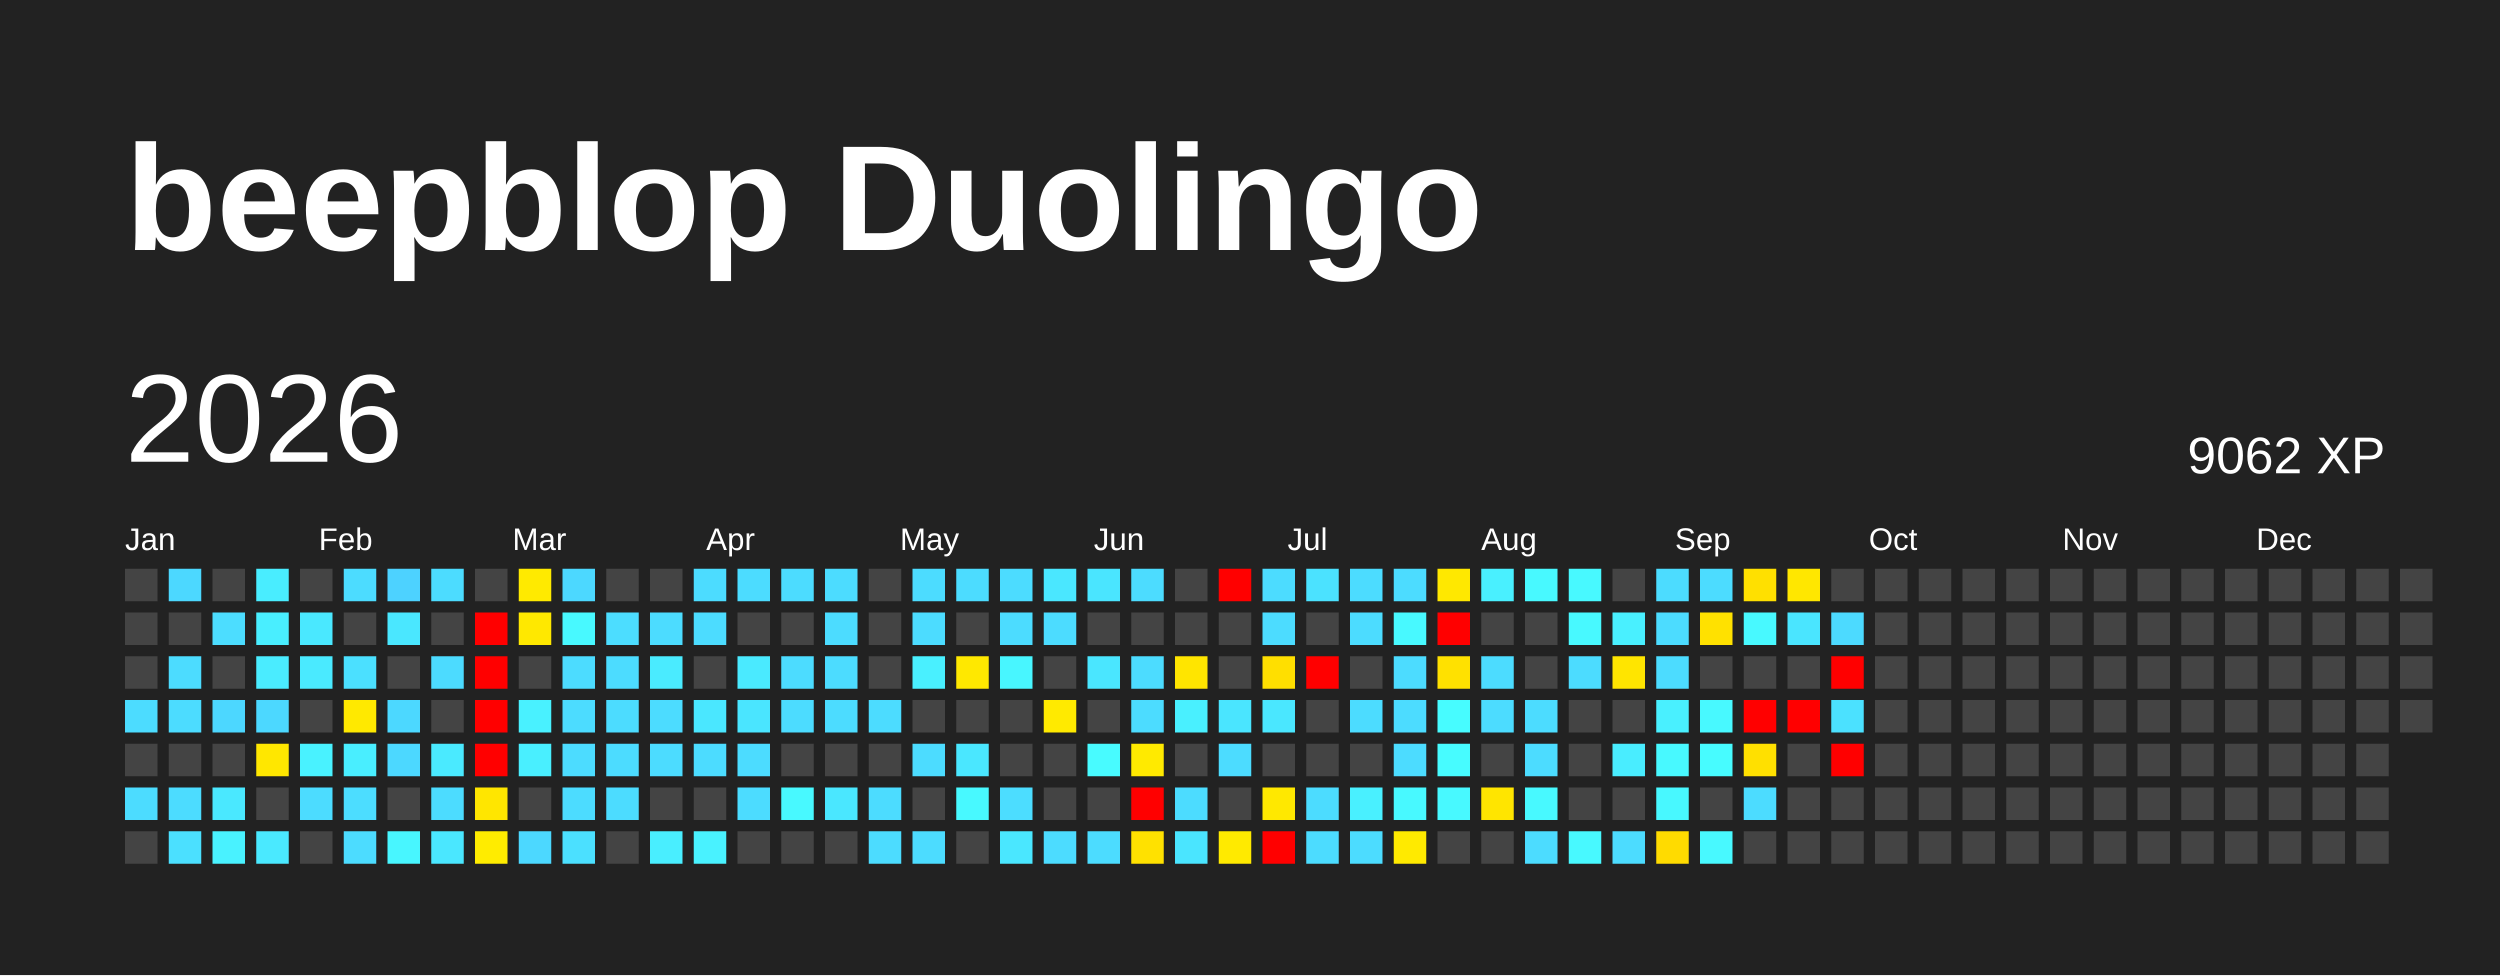
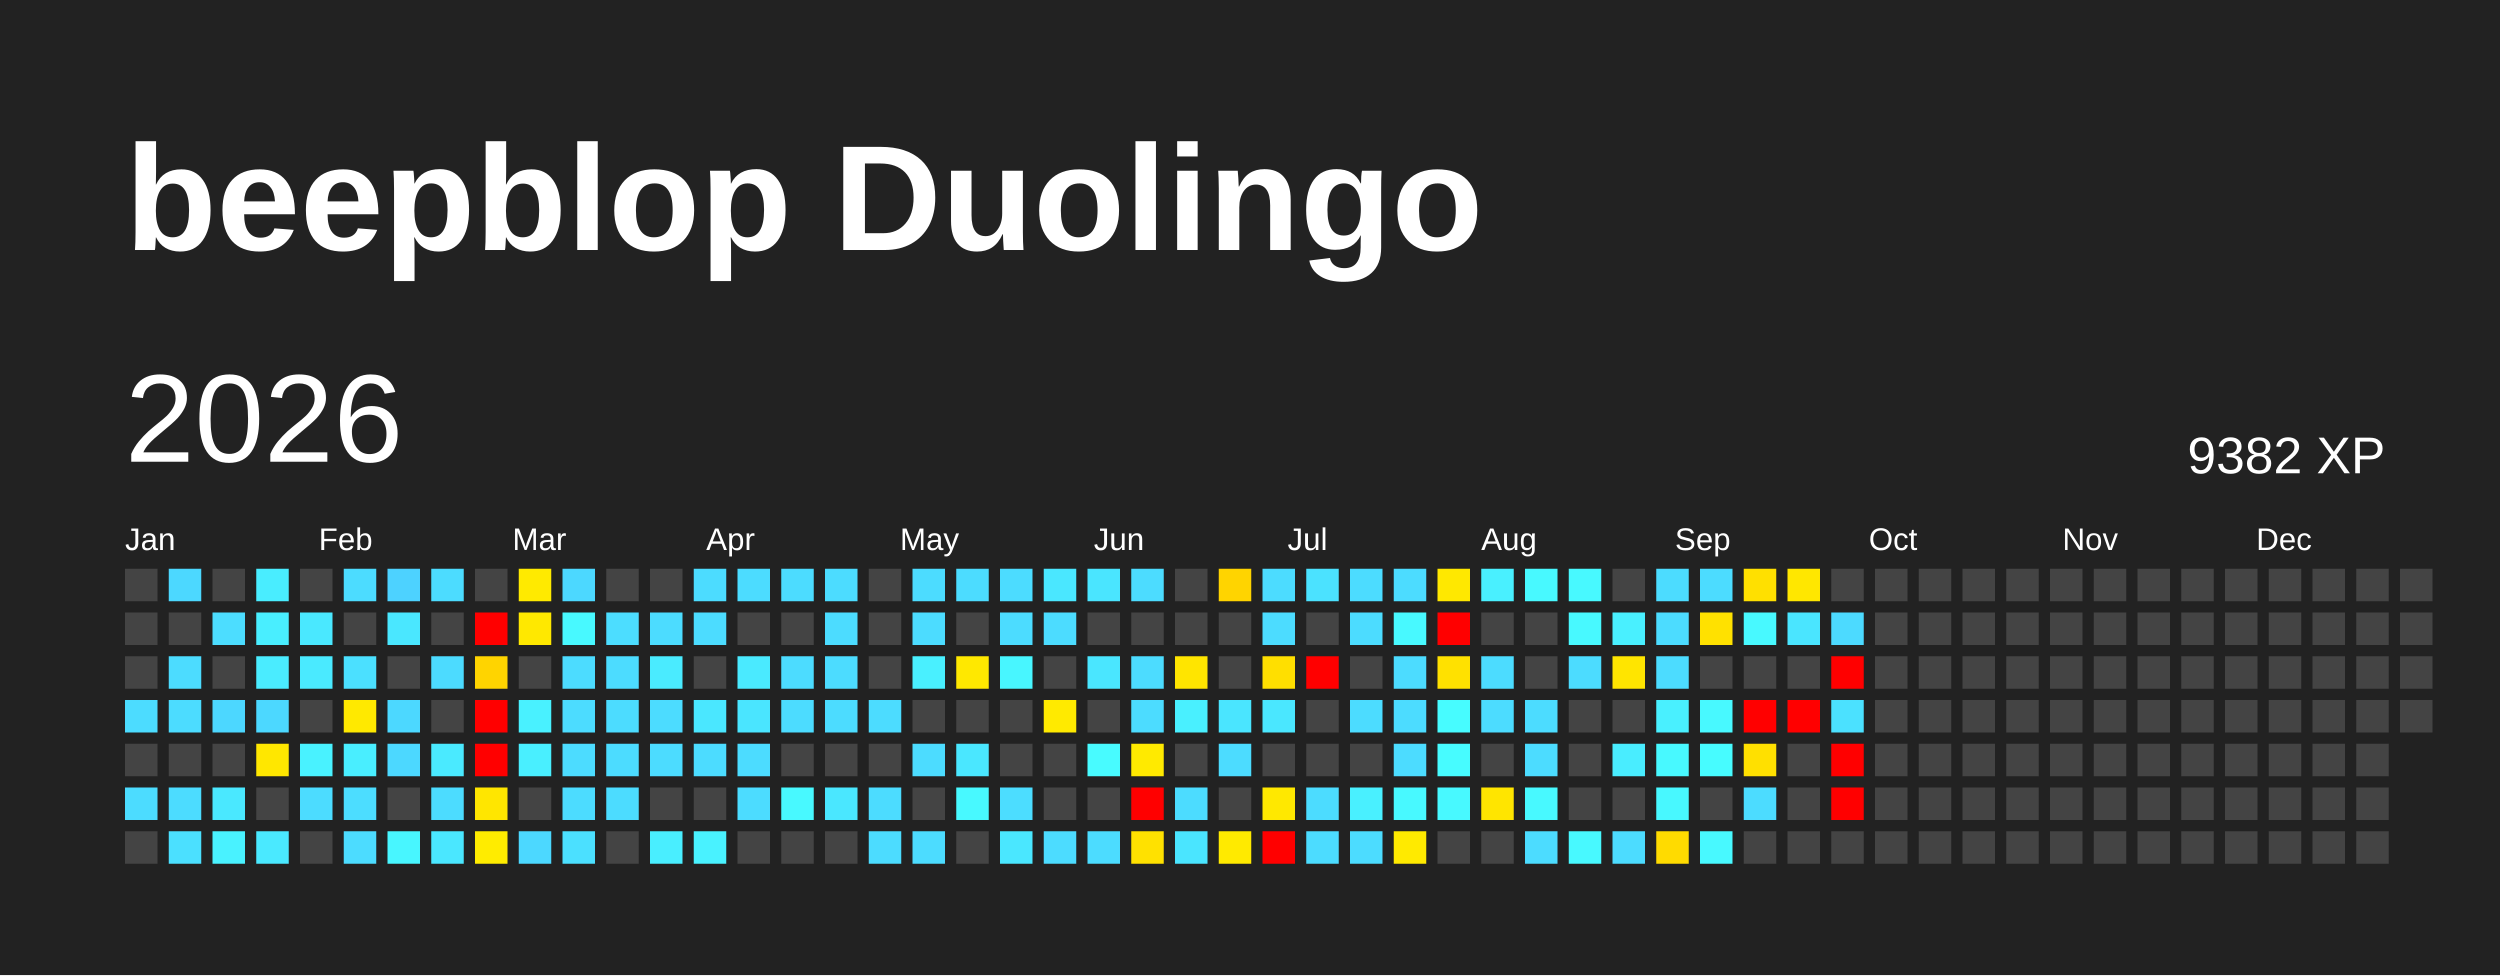
<svg xmlns="http://www.w3.org/2000/svg" baseProfile="full" height="78mm" version="1.1" viewBox="0,0,200,78" width="200mm">
  <defs />
  <rect fill="#222222" height="78" width="200" x="0" y="0" />
  <text fill="#FFFFFF" style="font-size:12px; font-family:Arial; font-weight:bold;" x="10" y="20">beepblop Duolingo</text>
  <text dominant-baseline="hanging" fill="#FFFFFF" style="font-size:10.0px; font-family:Arial;" x="10" y="30">2026</text>
-   <text dominant-baseline="hanging" fill="#FFFFFF" style="font-size:4.125px; font-family:Arial;" x="175" y="35">9062 XP</text>
+   <text dominant-baseline="hanging" fill="#FFFFFF" style="font-size:4.125px; font-family:Arial;" x="175" y="35">9382 XP</text>
  <text fill="#FFFFFF" style="font-size:2.5px; font-family:Arial" x="10.0" y="44">Jan</text>
  <text fill="#FFFFFF" style="font-size:2.5px; font-family:Arial" x="25.5" y="44">Feb</text>
  <text fill="#FFFFFF" style="font-size:2.5px; font-family:Arial" x="41.0" y="44">Mar</text>
  <text fill="#FFFFFF" style="font-size:2.5px; font-family:Arial" x="56.5" y="44">Apr</text>
  <text fill="#FFFFFF" style="font-size:2.5px; font-family:Arial" x="72.0" y="44">May</text>
  <text fill="#FFFFFF" style="font-size:2.5px; font-family:Arial" x="87.5" y="44">Jun</text>
  <text fill="#FFFFFF" style="font-size:2.5px; font-family:Arial" x="103.0" y="44">Jul</text>
  <text fill="#FFFFFF" style="font-size:2.5px; font-family:Arial" x="118.5" y="44">Aug</text>
  <text fill="#FFFFFF" style="font-size:2.5px; font-family:Arial" x="134.0" y="44">Sep</text>
  <text fill="#FFFFFF" style="font-size:2.5px; font-family:Arial" x="149.5" y="44">Oct</text>
  <text fill="#FFFFFF" style="font-size:2.5px; font-family:Arial" x="165.0" y="44">Nov</text>
  <text fill="#FFFFFF" style="font-size:2.5px; font-family:Arial" x="180.5" y="44">Dec</text>
  <rect fill="#444444" height="2.6" width="2.6" x="10.0" y="45.5" />
  <rect fill="#444444" height="2.6" width="2.6" x="10.0" y="49.0" />
  <rect fill="#444444" height="2.6" width="2.6" x="10.0" y="52.5" />
  <rect fill="#4cdcff" height="2.6" width="2.6" x="10.0" y="56.0" />
  <rect fill="#444444" height="2.6" width="2.6" x="10.0" y="59.5" />
  <rect fill="#4cdcff" height="2.6" width="2.6" x="10.0" y="63.0" />
  <rect fill="#444444" height="2.6" width="2.6" x="10.0" y="66.5" />
  <rect fill="#4cd8ff" height="2.6" width="2.6" x="13.5" y="45.5" />
  <rect fill="#444444" height="2.6" width="2.6" x="13.5" y="49.0" />
  <rect fill="#4cdcff" height="2.6" width="2.6" x="13.5" y="52.5" />
  <rect fill="#4cdcff" height="2.6" width="2.6" x="13.5" y="56.0" />
  <rect fill="#444444" height="2.6" width="2.6" x="13.5" y="59.5" />
  <rect fill="#4cdcff" height="2.6" width="2.6" x="13.5" y="63.0" />
  <rect fill="#4be0ff" height="2.6" width="2.6" x="13.5" y="66.5" />
  <rect fill="#444444" height="2.6" width="2.6" x="17.0" y="45.5" />
  <rect fill="#4cddff" height="2.6" width="2.6" x="17.0" y="49.0" />
  <rect fill="#444444" height="2.6" width="2.6" x="17.0" y="52.5" />
  <rect fill="#4cd7ff" height="2.6" width="2.6" x="17.0" y="56.0" />
  <rect fill="#444444" height="2.6" width="2.6" x="17.0" y="59.5" />
  <rect fill="#4ae8ff" height="2.6" width="2.6" x="17.0" y="63.0" />
  <rect fill="#49f2ff" height="2.6" width="2.6" x="17.0" y="66.5" />
  <rect fill="#49edff" height="2.6" width="2.6" x="20.5" y="45.5" />
  <rect fill="#49eeff" height="2.6" width="2.6" x="20.5" y="49.0" />
  <rect fill="#4aecff" height="2.6" width="2.6" x="20.5" y="52.5" />
  <rect fill="#4cd8ff" height="2.6" width="2.6" x="20.5" y="56.0" />
  <rect fill="#ffe700" height="2.6" width="2.6" x="20.5" y="59.5" />
  <rect fill="#444444" height="2.6" width="2.6" x="20.5" y="63.0" />
  <rect fill="#4ae9ff" height="2.6" width="2.6" x="20.5" y="66.5" />
  <rect fill="#444444" height="2.6" width="2.6" x="24.0" y="45.5" />
  <rect fill="#4ae8ff" height="2.6" width="2.6" x="24.0" y="49.0" />
  <rect fill="#4aeaff" height="2.6" width="2.6" x="24.0" y="52.5" />
  <rect fill="#444444" height="2.6" width="2.6" x="24.0" y="56.0" />
  <rect fill="#49f2ff" height="2.6" width="2.6" x="24.0" y="59.5" />
  <rect fill="#4cdcff" height="2.6" width="2.6" x="24.0" y="63.0" />
  <rect fill="#444444" height="2.6" width="2.6" x="24.0" y="66.5" />
  <rect fill="#4cdcff" height="2.6" width="2.6" x="27.5" y="45.5" />
  <rect fill="#444444" height="2.6" width="2.6" x="27.5" y="49.0" />
  <rect fill="#4be0ff" height="2.6" width="2.6" x="27.5" y="52.5" />
  <rect fill="#ffe900" height="2.6" width="2.6" x="27.5" y="56.0" />
  <rect fill="#49eeff" height="2.6" width="2.6" x="27.5" y="59.5" />
  <rect fill="#4cddff" height="2.6" width="2.6" x="27.5" y="63.0" />
  <rect fill="#4cdcff" height="2.6" width="2.6" x="27.5" y="66.5" />
  <rect fill="#4dd2ff" height="2.6" width="2.6" x="31.0" y="45.5" />
  <rect fill="#4ae7ff" height="2.6" width="2.6" x="31.0" y="49.0" />
  <rect fill="#444444" height="2.6" width="2.6" x="31.0" y="52.5" />
  <rect fill="#4cd8ff" height="2.6" width="2.6" x="31.0" y="56.0" />
  <rect fill="#4cd8ff" height="2.6" width="2.6" x="31.0" y="59.5" />
  <rect fill="#444444" height="2.6" width="2.6" x="31.0" y="63.0" />
  <rect fill="#48f6ff" height="2.6" width="2.6" x="31.0" y="66.5" />
  <rect fill="#4cdcff" height="2.6" width="2.6" x="34.5" y="45.5" />
  <rect fill="#444444" height="2.6" width="2.6" x="34.5" y="49.0" />
  <rect fill="#4cdbff" height="2.6" width="2.6" x="34.5" y="52.5" />
  <rect fill="#444444" height="2.6" width="2.6" x="34.5" y="56.0" />
  <rect fill="#4aeaff" height="2.6" width="2.6" x="34.5" y="59.5" />
  <rect fill="#4cdcff" height="2.6" width="2.6" x="34.5" y="63.0" />
  <rect fill="#4ae7ff" height="2.6" width="2.6" x="34.5" y="66.5" />
  <rect fill="#444444" height="2.6" width="2.6" x="38.0" y="45.5" />
  <rect fill="red" height="2.6" width="2.6" x="38.0" y="49.0" />
-   <rect fill="red" height="2.6" width="2.6" x="38.0" y="52.5" />
+   <rect fill="#ffd400" height="2.6" width="2.6" x="38.0" y="52.5" />
  <rect fill="red" height="2.6" width="2.6" x="38.0" y="56.0" />
  <rect fill="red" height="2.6" width="2.6" x="38.0" y="59.5" />
  <rect fill="#ffe600" height="2.6" width="2.6" x="38.0" y="63.0" />
  <rect fill="#ffec00" height="2.6" width="2.6" x="38.0" y="66.5" />
  <rect fill="#ffea00" height="2.6" width="2.6" x="41.5" y="45.5" />
  <rect fill="#ffe800" height="2.6" width="2.6" x="41.5" y="49.0" />
  <rect fill="#444444" height="2.6" width="2.6" x="41.5" y="52.5" />
  <rect fill="#49f1ff" height="2.6" width="2.6" x="41.5" y="56.0" />
  <rect fill="#49efff" height="2.6" width="2.6" x="41.5" y="59.5" />
  <rect fill="#444444" height="2.6" width="2.6" x="41.5" y="63.0" />
  <rect fill="#4cd8ff" height="2.6" width="2.6" x="41.5" y="66.5" />
  <rect fill="#4cd8ff" height="2.6" width="2.6" x="45.0" y="45.5" />
  <rect fill="#48f9ff" height="2.6" width="2.6" x="45.0" y="49.0" />
  <rect fill="#4cdcff" height="2.6" width="2.6" x="45.0" y="52.5" />
  <rect fill="#4cdcff" height="2.6" width="2.6" x="45.0" y="56.0" />
  <rect fill="#4cdcff" height="2.6" width="2.6" x="45.0" y="59.5" />
  <rect fill="#4cdcff" height="2.6" width="2.6" x="45.0" y="63.0" />
  <rect fill="#4be0ff" height="2.6" width="2.6" x="45.0" y="66.5" />
  <rect fill="#444444" height="2.6" width="2.6" x="48.5" y="45.5" />
  <rect fill="#4cddff" height="2.6" width="2.6" x="48.5" y="49.0" />
  <rect fill="#4cdcff" height="2.6" width="2.6" x="48.5" y="52.5" />
  <rect fill="#4cdcff" height="2.6" width="2.6" x="48.5" y="56.0" />
  <rect fill="#4cdcff" height="2.6" width="2.6" x="48.5" y="59.5" />
  <rect fill="#4cdcff" height="2.6" width="2.6" x="48.5" y="63.0" />
  <rect fill="#444444" height="2.6" width="2.6" x="48.5" y="66.5" />
  <rect fill="#444444" height="2.6" width="2.6" x="52.0" y="45.5" />
  <rect fill="#4cdcff" height="2.6" width="2.6" x="52.0" y="49.0" />
  <rect fill="#4aebff" height="2.6" width="2.6" x="52.0" y="52.5" />
  <rect fill="#4cdcff" height="2.6" width="2.6" x="52.0" y="56.0" />
  <rect fill="#4cdcff" height="2.6" width="2.6" x="52.0" y="59.5" />
  <rect fill="#444444" height="2.6" width="2.6" x="52.0" y="63.0" />
  <rect fill="#49eeff" height="2.6" width="2.6" x="52.0" y="66.5" />
  <rect fill="#4cdcff" height="2.6" width="2.6" x="55.5" y="45.5" />
  <rect fill="#4cdcff" height="2.6" width="2.6" x="55.5" y="49.0" />
  <rect fill="#444444" height="2.6" width="2.6" x="55.5" y="52.5" />
  <rect fill="#4ae7ff" height="2.6" width="2.6" x="55.5" y="56.0" />
  <rect fill="#4cdcff" height="2.6" width="2.6" x="55.5" y="59.5" />
  <rect fill="#444444" height="2.6" width="2.6" x="55.5" y="63.0" />
  <rect fill="#49f2ff" height="2.6" width="2.6" x="55.5" y="66.5" />
  <rect fill="#4cdcff" height="2.6" width="2.6" x="59.0" y="45.5" />
  <rect fill="#444444" height="2.6" width="2.6" x="59.0" y="49.0" />
  <rect fill="#4aeaff" height="2.6" width="2.6" x="59.0" y="52.5" />
  <rect fill="#4ae5ff" height="2.6" width="2.6" x="59.0" y="56.0" />
  <rect fill="#4cdcff" height="2.6" width="2.6" x="59.0" y="59.5" />
  <rect fill="#4cdcff" height="2.6" width="2.6" x="59.0" y="63.0" />
  <rect fill="#444444" height="2.6" width="2.6" x="59.0" y="66.5" />
  <rect fill="#4cdcff" height="2.6" width="2.6" x="62.5" y="45.5" />
  <rect fill="#444444" height="2.6" width="2.6" x="62.5" y="49.0" />
  <rect fill="#4cdcff" height="2.6" width="2.6" x="62.5" y="52.5" />
  <rect fill="#4cdcff" height="2.6" width="2.6" x="62.5" y="56.0" />
  <rect fill="#444444" height="2.6" width="2.6" x="62.5" y="59.5" />
  <rect fill="#48f9ff" height="2.6" width="2.6" x="62.5" y="63.0" />
  <rect fill="#444444" height="2.6" width="2.6" x="62.5" y="66.5" />
  <rect fill="#4cdcff" height="2.6" width="2.6" x="66.0" y="45.5" />
  <rect fill="#4cdcff" height="2.6" width="2.6" x="66.0" y="49.0" />
  <rect fill="#4cdcff" height="2.6" width="2.6" x="66.0" y="52.5" />
  <rect fill="#4cdcff" height="2.6" width="2.6" x="66.0" y="56.0" />
  <rect fill="#444444" height="2.6" width="2.6" x="66.0" y="59.5" />
  <rect fill="#4ae7ff" height="2.6" width="2.6" x="66.0" y="63.0" />
  <rect fill="#444444" height="2.6" width="2.6" x="66.0" y="66.5" />
  <rect fill="#444444" height="2.6" width="2.6" x="69.5" y="45.5" />
  <rect fill="#444444" height="2.6" width="2.6" x="69.5" y="49.0" />
  <rect fill="#444444" height="2.6" width="2.6" x="69.5" y="52.5" />
  <rect fill="#4cdcff" height="2.6" width="2.6" x="69.5" y="56.0" />
  <rect fill="#444444" height="2.6" width="2.6" x="69.5" y="59.5" />
  <rect fill="#4cdcff" height="2.6" width="2.6" x="69.5" y="63.0" />
  <rect fill="#4cdcff" height="2.6" width="2.6" x="69.5" y="66.5" />
  <rect fill="#4cdcff" height="2.6" width="2.6" x="73.0" y="45.5" />
  <rect fill="#4cdcff" height="2.6" width="2.6" x="73.0" y="49.0" />
  <rect fill="#49f0ff" height="2.6" width="2.6" x="73.0" y="52.5" />
  <rect fill="#444444" height="2.6" width="2.6" x="73.0" y="56.0" />
  <rect fill="#4cdcff" height="2.6" width="2.6" x="73.0" y="59.5" />
  <rect fill="#444444" height="2.6" width="2.6" x="73.0" y="63.0" />
  <rect fill="#4cdcff" height="2.6" width="2.6" x="73.0" y="66.5" />
  <rect fill="#4cdcff" height="2.6" width="2.6" x="76.5" y="45.5" />
  <rect fill="#444444" height="2.6" width="2.6" x="76.5" y="49.0" />
  <rect fill="#ffe800" height="2.6" width="2.6" x="76.5" y="52.5" />
  <rect fill="#444444" height="2.6" width="2.6" x="76.5" y="56.0" />
  <rect fill="#4ae7ff" height="2.6" width="2.6" x="76.5" y="59.5" />
  <rect fill="#48f9ff" height="2.6" width="2.6" x="76.5" y="63.0" />
  <rect fill="#444444" height="2.6" width="2.6" x="76.5" y="66.5" />
  <rect fill="#4cdcff" height="2.6" width="2.6" x="80.0" y="45.5" />
  <rect fill="#4cdcff" height="2.6" width="2.6" x="80.0" y="49.0" />
  <rect fill="#48f6ff" height="2.6" width="2.6" x="80.0" y="52.5" />
  <rect fill="#444444" height="2.6" width="2.6" x="80.0" y="56.0" />
  <rect fill="#444444" height="2.6" width="2.6" x="80.0" y="59.5" />
  <rect fill="#4cddff" height="2.6" width="2.6" x="80.0" y="63.0" />
  <rect fill="#4ae7ff" height="2.6" width="2.6" x="80.0" y="66.5" />
  <rect fill="#4ae7ff" height="2.6" width="2.6" x="83.5" y="45.5" />
  <rect fill="#4cdcff" height="2.6" width="2.6" x="83.5" y="49.0" />
  <rect fill="#444444" height="2.6" width="2.6" x="83.5" y="52.5" />
  <rect fill="#ffea00" height="2.6" width="2.6" x="83.5" y="56.0" />
  <rect fill="#444444" height="2.6" width="2.6" x="83.5" y="59.5" />
  <rect fill="#444444" height="2.6" width="2.6" x="83.5" y="63.0" />
  <rect fill="#4cdcff" height="2.6" width="2.6" x="83.5" y="66.5" />
  <rect fill="#4ae5ff" height="2.6" width="2.6" x="87.0" y="45.5" />
  <rect fill="#444444" height="2.6" width="2.6" x="87.0" y="49.0" />
  <rect fill="#4ae6ff" height="2.6" width="2.6" x="87.0" y="52.5" />
  <rect fill="#444444" height="2.6" width="2.6" x="87.0" y="56.0" />
  <rect fill="#48fbff" height="2.6" width="2.6" x="87.0" y="59.5" />
  <rect fill="#444444" height="2.6" width="2.6" x="87.0" y="63.0" />
  <rect fill="#4cdcff" height="2.6" width="2.6" x="87.0" y="66.5" />
  <rect fill="#4cdcff" height="2.6" width="2.6" x="90.5" y="45.5" />
  <rect fill="#444444" height="2.6" width="2.6" x="90.5" y="49.0" />
  <rect fill="#4cdcff" height="2.6" width="2.6" x="90.5" y="52.5" />
  <rect fill="#4cdcff" height="2.6" width="2.6" x="90.5" y="56.0" />
  <rect fill="#ffea00" height="2.6" width="2.6" x="90.5" y="59.5" />
  <rect fill="red" height="2.6" width="2.6" x="90.5" y="63.0" />
  <rect fill="#ffe100" height="2.6" width="2.6" x="90.5" y="66.5" />
  <rect fill="#444444" height="2.6" width="2.6" x="94.0" y="45.5" />
  <rect fill="#444444" height="2.6" width="2.6" x="94.0" y="49.0" />
  <rect fill="#ffe500" height="2.6" width="2.6" x="94.0" y="52.5" />
  <rect fill="#49f0ff" height="2.6" width="2.6" x="94.0" y="56.0" />
  <rect fill="#444444" height="2.6" width="2.6" x="94.0" y="59.5" />
  <rect fill="#4cdcff" height="2.6" width="2.6" x="94.0" y="63.0" />
  <rect fill="#4ae5ff" height="2.6" width="2.6" x="94.0" y="66.5" />
-   <rect fill="red" height="2.6" width="2.6" x="97.5" y="45.5" />
+   <rect fill="#ffd400" height="2.6" width="2.6" x="97.5" y="45.5" />
  <rect fill="#444444" height="2.6" width="2.6" x="97.5" y="49.0" />
  <rect fill="#444444" height="2.6" width="2.6" x="97.5" y="52.5" />
  <rect fill="#4ae5ff" height="2.6" width="2.6" x="97.5" y="56.0" />
  <rect fill="#4cdcff" height="2.6" width="2.6" x="97.5" y="59.5" />
  <rect fill="#444444" height="2.6" width="2.6" x="97.5" y="63.0" />
  <rect fill="#ffea00" height="2.6" width="2.6" x="97.5" y="66.5" />
  <rect fill="#4cdcff" height="2.6" width="2.6" x="101.0" y="45.5" />
  <rect fill="#4cdcff" height="2.6" width="2.6" x="101.0" y="49.0" />
  <rect fill="#ffdf00" height="2.6" width="2.6" x="101.0" y="52.5" />
  <rect fill="#4ae7ff" height="2.6" width="2.6" x="101.0" y="56.0" />
  <rect fill="#444444" height="2.6" width="2.6" x="101.0" y="59.5" />
  <rect fill="#ffe800" height="2.6" width="2.6" x="101.0" y="63.0" />
  <rect fill="red" height="2.6" width="2.6" x="101.0" y="66.5" />
  <rect fill="#4be2ff" height="2.6" width="2.6" x="104.5" y="45.5" />
  <rect fill="#444444" height="2.6" width="2.6" x="104.5" y="49.0" />
  <rect fill="red" height="2.6" width="2.6" x="104.5" y="52.5" />
  <rect fill="#444444" height="2.6" width="2.6" x="104.5" y="56.0" />
  <rect fill="#444444" height="2.6" width="2.6" x="104.5" y="59.5" />
  <rect fill="#4cdcff" height="2.6" width="2.6" x="104.5" y="63.0" />
  <rect fill="#4cdcff" height="2.6" width="2.6" x="104.5" y="66.5" />
  <rect fill="#4cdcff" height="2.6" width="2.6" x="108.0" y="45.5" />
  <rect fill="#4cdcff" height="2.6" width="2.6" x="108.0" y="49.0" />
  <rect fill="#444444" height="2.6" width="2.6" x="108.0" y="52.5" />
  <rect fill="#4cdcff" height="2.6" width="2.6" x="108.0" y="56.0" />
  <rect fill="#444444" height="2.6" width="2.6" x="108.0" y="59.5" />
  <rect fill="#49f0ff" height="2.6" width="2.6" x="108.0" y="63.0" />
  <rect fill="#4cdcff" height="2.6" width="2.6" x="108.0" y="66.5" />
  <rect fill="#4cdcff" height="2.6" width="2.6" x="111.5" y="45.5" />
  <rect fill="#48f9ff" height="2.6" width="2.6" x="111.5" y="49.0" />
  <rect fill="#4cdcff" height="2.6" width="2.6" x="111.5" y="52.5" />
  <rect fill="#4cdcff" height="2.6" width="2.6" x="111.5" y="56.0" />
  <rect fill="#4cdcff" height="2.6" width="2.6" x="111.5" y="59.5" />
  <rect fill="#48f9ff" height="2.6" width="2.6" x="111.5" y="63.0" />
  <rect fill="#ffea00" height="2.6" width="2.6" x="111.5" y="66.5" />
  <rect fill="#ffe800" height="2.6" width="2.6" x="115.0" y="45.5" />
  <rect fill="red" height="2.6" width="2.6" x="115.0" y="49.0" />
  <rect fill="#ffe100" height="2.6" width="2.6" x="115.0" y="52.5" />
  <rect fill="#47fcff" height="2.6" width="2.6" x="115.0" y="56.0" />
  <rect fill="#47fcff" height="2.6" width="2.6" x="115.0" y="59.5" />
  <rect fill="#48f9ff" height="2.6" width="2.6" x="115.0" y="63.0" />
  <rect fill="#444444" height="2.6" width="2.6" x="115.0" y="66.5" />
  <rect fill="#49f0ff" height="2.6" width="2.6" x="118.5" y="45.5" />
  <rect fill="#444444" height="2.6" width="2.6" x="118.5" y="49.0" />
  <rect fill="#4cdcff" height="2.6" width="2.6" x="118.5" y="52.5" />
  <rect fill="#4cdcff" height="2.6" width="2.6" x="118.5" y="56.0" />
  <rect fill="#444444" height="2.6" width="2.6" x="118.5" y="59.5" />
  <rect fill="#ffe500" height="2.6" width="2.6" x="118.5" y="63.0" />
  <rect fill="#444444" height="2.6" width="2.6" x="118.5" y="66.5" />
  <rect fill="#48f9ff" height="2.6" width="2.6" x="122.0" y="45.5" />
  <rect fill="#444444" height="2.6" width="2.6" x="122.0" y="49.0" />
  <rect fill="#444444" height="2.6" width="2.6" x="122.0" y="52.5" />
  <rect fill="#4cdcff" height="2.6" width="2.6" x="122.0" y="56.0" />
  <rect fill="#4cdcff" height="2.6" width="2.6" x="122.0" y="59.5" />
  <rect fill="#48f9ff" height="2.6" width="2.6" x="122.0" y="63.0" />
  <rect fill="#4cdcff" height="2.6" width="2.6" x="122.0" y="66.5" />
  <rect fill="#48f9ff" height="2.6" width="2.6" x="125.5" y="45.5" />
  <rect fill="#48f9ff" height="2.6" width="2.6" x="125.5" y="49.0" />
  <rect fill="#4cdcff" height="2.6" width="2.6" x="125.5" y="52.5" />
  <rect fill="#444444" height="2.6" width="2.6" x="125.5" y="56.0" />
  <rect fill="#444444" height="2.6" width="2.6" x="125.5" y="59.5" />
  <rect fill="#444444" height="2.6" width="2.6" x="125.5" y="63.0" />
  <rect fill="#48f9ff" height="2.6" width="2.6" x="125.5" y="66.5" />
  <rect fill="#444444" height="2.6" width="2.6" x="129.0" y="45.5" />
  <rect fill="#49f0ff" height="2.6" width="2.6" x="129.0" y="49.0" />
  <rect fill="#ffe500" height="2.6" width="2.6" x="129.0" y="52.5" />
  <rect fill="#444444" height="2.6" width="2.6" x="129.0" y="56.0" />
  <rect fill="#49edff" height="2.6" width="2.6" x="129.0" y="59.5" />
  <rect fill="#444444" height="2.6" width="2.6" x="129.0" y="63.0" />
  <rect fill="#4cdcff" height="2.6" width="2.6" x="129.0" y="66.5" />
  <rect fill="#4cdcff" height="2.6" width="2.6" x="132.5" y="45.5" />
  <rect fill="#4cdcff" height="2.6" width="2.6" x="132.5" y="49.0" />
  <rect fill="#4cdcff" height="2.6" width="2.6" x="132.5" y="52.5" />
  <rect fill="#49f0ff" height="2.6" width="2.6" x="132.5" y="56.0" />
  <rect fill="#48f9ff" height="2.6" width="2.6" x="132.5" y="59.5" />
  <rect fill="#48f8ff" height="2.6" width="2.6" x="132.5" y="63.0" />
  <rect fill="#ffdb00" height="2.6" width="2.6" x="132.5" y="66.5" />
  <rect fill="#4cdcff" height="2.6" width="2.6" x="136.0" y="45.5" />
  <rect fill="#ffe100" height="2.6" width="2.6" x="136.0" y="49.0" />
  <rect fill="#444444" height="2.6" width="2.6" x="136.0" y="52.5" />
  <rect fill="#48f9ff" height="2.6" width="2.6" x="136.0" y="56.0" />
  <rect fill="#47fcff" height="2.6" width="2.6" x="136.0" y="59.5" />
  <rect fill="#444444" height="2.6" width="2.6" x="136.0" y="63.0" />
  <rect fill="#48f9ff" height="2.6" width="2.6" x="136.0" y="66.5" />
  <rect fill="#ffe000" height="2.6" width="2.6" x="139.5" y="45.5" />
  <rect fill="#48f9ff" height="2.6" width="2.6" x="139.5" y="49.0" />
  <rect fill="#444444" height="2.6" width="2.6" x="139.5" y="52.5" />
  <rect fill="red" height="2.6" width="2.6" x="139.5" y="56.0" />
  <rect fill="#ffe000" height="2.6" width="2.6" x="139.5" y="59.5" />
  <rect fill="#4cdcff" height="2.6" width="2.6" x="139.5" y="63.0" />
  <rect fill="#444444" height="2.6" width="2.6" x="139.5" y="66.5" />
  <rect fill="#ffe700" height="2.6" width="2.6" x="143.0" y="45.5" />
  <rect fill="#4ae5ff" height="2.6" width="2.6" x="143.0" y="49.0" />
  <rect fill="#444444" height="2.6" width="2.6" x="143.0" y="52.5" />
  <rect fill="red" height="2.6" width="2.6" x="143.0" y="56.0" />
  <rect fill="#444444" height="2.6" width="2.6" x="143.0" y="59.5" />
  <rect fill="#444444" height="2.6" width="2.6" x="143.0" y="63.0" />
  <rect fill="#444444" height="2.6" width="2.6" x="143.0" y="66.5" />
  <rect fill="#444444" height="2.6" width="2.6" x="146.5" y="45.5" />
  <rect fill="#4cdaff" height="2.6" width="2.6" x="146.5" y="49.0" />
  <rect fill="red" height="2.6" width="2.6" x="146.5" y="52.5" />
  <rect fill="#4be1ff" height="2.6" width="2.6" x="146.5" y="56.0" />
  <rect fill="red" height="2.6" width="2.6" x="146.5" y="59.5" />
-   <rect fill="#444444" height="2.6" width="2.6" x="146.5" y="63.0" />
+   <rect fill="red" height="2.6" width="2.6" x="146.5" y="63.0" />
  <rect fill="#444444" height="2.6" width="2.6" x="146.5" y="66.5" />
  <rect fill="#444444" height="2.6" width="2.6" x="150.0" y="45.5" />
  <rect fill="#444444" height="2.6" width="2.6" x="150.0" y="49.0" />
  <rect fill="#444444" height="2.6" width="2.6" x="150.0" y="52.5" />
  <rect fill="#444444" height="2.6" width="2.6" x="150.0" y="56.0" />
  <rect fill="#444444" height="2.6" width="2.6" x="150.0" y="59.5" />
  <rect fill="#444444" height="2.6" width="2.6" x="150.0" y="63.0" />
  <rect fill="#444444" height="2.6" width="2.6" x="150.0" y="66.5" />
  <rect fill="#444444" height="2.6" width="2.6" x="153.5" y="45.5" />
  <rect fill="#444444" height="2.6" width="2.6" x="153.5" y="49.0" />
  <rect fill="#444444" height="2.6" width="2.6" x="153.5" y="52.5" />
  <rect fill="#444444" height="2.6" width="2.6" x="153.5" y="56.0" />
  <rect fill="#444444" height="2.6" width="2.6" x="153.5" y="59.5" />
  <rect fill="#444444" height="2.6" width="2.6" x="153.5" y="63.0" />
  <rect fill="#444444" height="2.6" width="2.6" x="153.5" y="66.5" />
  <rect fill="#444444" height="2.6" width="2.6" x="157.0" y="45.5" />
  <rect fill="#444444" height="2.6" width="2.6" x="157.0" y="49.0" />
  <rect fill="#444444" height="2.6" width="2.6" x="157.0" y="52.5" />
  <rect fill="#444444" height="2.6" width="2.6" x="157.0" y="56.0" />
  <rect fill="#444444" height="2.6" width="2.6" x="157.0" y="59.5" />
  <rect fill="#444444" height="2.6" width="2.6" x="157.0" y="63.0" />
  <rect fill="#444444" height="2.6" width="2.6" x="157.0" y="66.5" />
  <rect fill="#444444" height="2.6" width="2.6" x="160.5" y="45.5" />
  <rect fill="#444444" height="2.6" width="2.6" x="160.5" y="49.0" />
  <rect fill="#444444" height="2.6" width="2.6" x="160.5" y="52.5" />
  <rect fill="#444444" height="2.6" width="2.6" x="160.5" y="56.0" />
  <rect fill="#444444" height="2.6" width="2.6" x="160.5" y="59.5" />
  <rect fill="#444444" height="2.6" width="2.6" x="160.5" y="63.0" />
  <rect fill="#444444" height="2.6" width="2.6" x="160.5" y="66.5" />
  <rect fill="#444444" height="2.6" width="2.6" x="164.0" y="45.5" />
  <rect fill="#444444" height="2.6" width="2.6" x="164.0" y="49.0" />
  <rect fill="#444444" height="2.6" width="2.6" x="164.0" y="52.5" />
  <rect fill="#444444" height="2.6" width="2.6" x="164.0" y="56.0" />
  <rect fill="#444444" height="2.6" width="2.6" x="164.0" y="59.5" />
  <rect fill="#444444" height="2.6" width="2.6" x="164.0" y="63.0" />
  <rect fill="#444444" height="2.6" width="2.6" x="164.0" y="66.5" />
  <rect fill="#444444" height="2.6" width="2.6" x="167.5" y="45.5" />
  <rect fill="#444444" height="2.6" width="2.6" x="167.5" y="49.0" />
  <rect fill="#444444" height="2.6" width="2.6" x="167.5" y="52.5" />
  <rect fill="#444444" height="2.6" width="2.6" x="167.5" y="56.0" />
  <rect fill="#444444" height="2.6" width="2.6" x="167.5" y="59.5" />
  <rect fill="#444444" height="2.6" width="2.6" x="167.5" y="63.0" />
  <rect fill="#444444" height="2.6" width="2.6" x="167.5" y="66.5" />
  <rect fill="#444444" height="2.6" width="2.6" x="171.0" y="45.5" />
  <rect fill="#444444" height="2.6" width="2.6" x="171.0" y="49.0" />
  <rect fill="#444444" height="2.6" width="2.6" x="171.0" y="52.5" />
  <rect fill="#444444" height="2.6" width="2.6" x="171.0" y="56.0" />
  <rect fill="#444444" height="2.6" width="2.6" x="171.0" y="59.5" />
  <rect fill="#444444" height="2.6" width="2.6" x="171.0" y="63.0" />
  <rect fill="#444444" height="2.6" width="2.6" x="171.0" y="66.5" />
  <rect fill="#444444" height="2.6" width="2.6" x="174.5" y="45.5" />
  <rect fill="#444444" height="2.6" width="2.6" x="174.5" y="49.0" />
  <rect fill="#444444" height="2.6" width="2.6" x="174.5" y="52.5" />
  <rect fill="#444444" height="2.6" width="2.6" x="174.5" y="56.0" />
  <rect fill="#444444" height="2.6" width="2.6" x="174.5" y="59.5" />
  <rect fill="#444444" height="2.6" width="2.6" x="174.5" y="63.0" />
  <rect fill="#444444" height="2.6" width="2.6" x="174.5" y="66.5" />
  <rect fill="#444444" height="2.6" width="2.6" x="178.0" y="45.5" />
  <rect fill="#444444" height="2.6" width="2.6" x="178.0" y="49.0" />
  <rect fill="#444444" height="2.6" width="2.6" x="178.0" y="52.5" />
  <rect fill="#444444" height="2.6" width="2.6" x="178.0" y="56.0" />
  <rect fill="#444444" height="2.6" width="2.6" x="178.0" y="59.5" />
  <rect fill="#444444" height="2.6" width="2.6" x="178.0" y="63.0" />
  <rect fill="#444444" height="2.6" width="2.6" x="178.0" y="66.5" />
  <rect fill="#444444" height="2.6" width="2.6" x="181.5" y="45.5" />
  <rect fill="#444444" height="2.6" width="2.6" x="181.5" y="49.0" />
  <rect fill="#444444" height="2.6" width="2.6" x="181.5" y="52.5" />
  <rect fill="#444444" height="2.6" width="2.6" x="181.5" y="56.0" />
  <rect fill="#444444" height="2.6" width="2.6" x="181.5" y="59.5" />
  <rect fill="#444444" height="2.6" width="2.6" x="181.5" y="63.0" />
  <rect fill="#444444" height="2.6" width="2.6" x="181.5" y="66.5" />
  <rect fill="#444444" height="2.6" width="2.6" x="185.0" y="45.5" />
  <rect fill="#444444" height="2.6" width="2.6" x="185.0" y="49.0" />
  <rect fill="#444444" height="2.6" width="2.6" x="185.0" y="52.5" />
  <rect fill="#444444" height="2.6" width="2.6" x="185.0" y="56.0" />
  <rect fill="#444444" height="2.6" width="2.6" x="185.0" y="59.5" />
  <rect fill="#444444" height="2.6" width="2.6" x="185.0" y="63.0" />
  <rect fill="#444444" height="2.6" width="2.6" x="185.0" y="66.5" />
  <rect fill="#444444" height="2.6" width="2.6" x="188.5" y="45.5" />
  <rect fill="#444444" height="2.6" width="2.6" x="188.5" y="49.0" />
  <rect fill="#444444" height="2.6" width="2.6" x="188.5" y="52.5" />
  <rect fill="#444444" height="2.6" width="2.6" x="188.5" y="56.0" />
  <rect fill="#444444" height="2.6" width="2.6" x="188.5" y="59.5" />
  <rect fill="#444444" height="2.6" width="2.6" x="188.5" y="63.0" />
  <rect fill="#444444" height="2.6" width="2.6" x="188.5" y="66.5" />
  <rect fill="#444444" height="2.6" width="2.6" x="192.0" y="45.5" />
  <rect fill="#444444" height="2.6" width="2.6" x="192.0" y="49.0" />
  <rect fill="#444444" height="2.6" width="2.6" x="192.0" y="52.5" />
  <rect fill="#444444" height="2.6" width="2.6" x="192.0" y="56.0" />
</svg>
